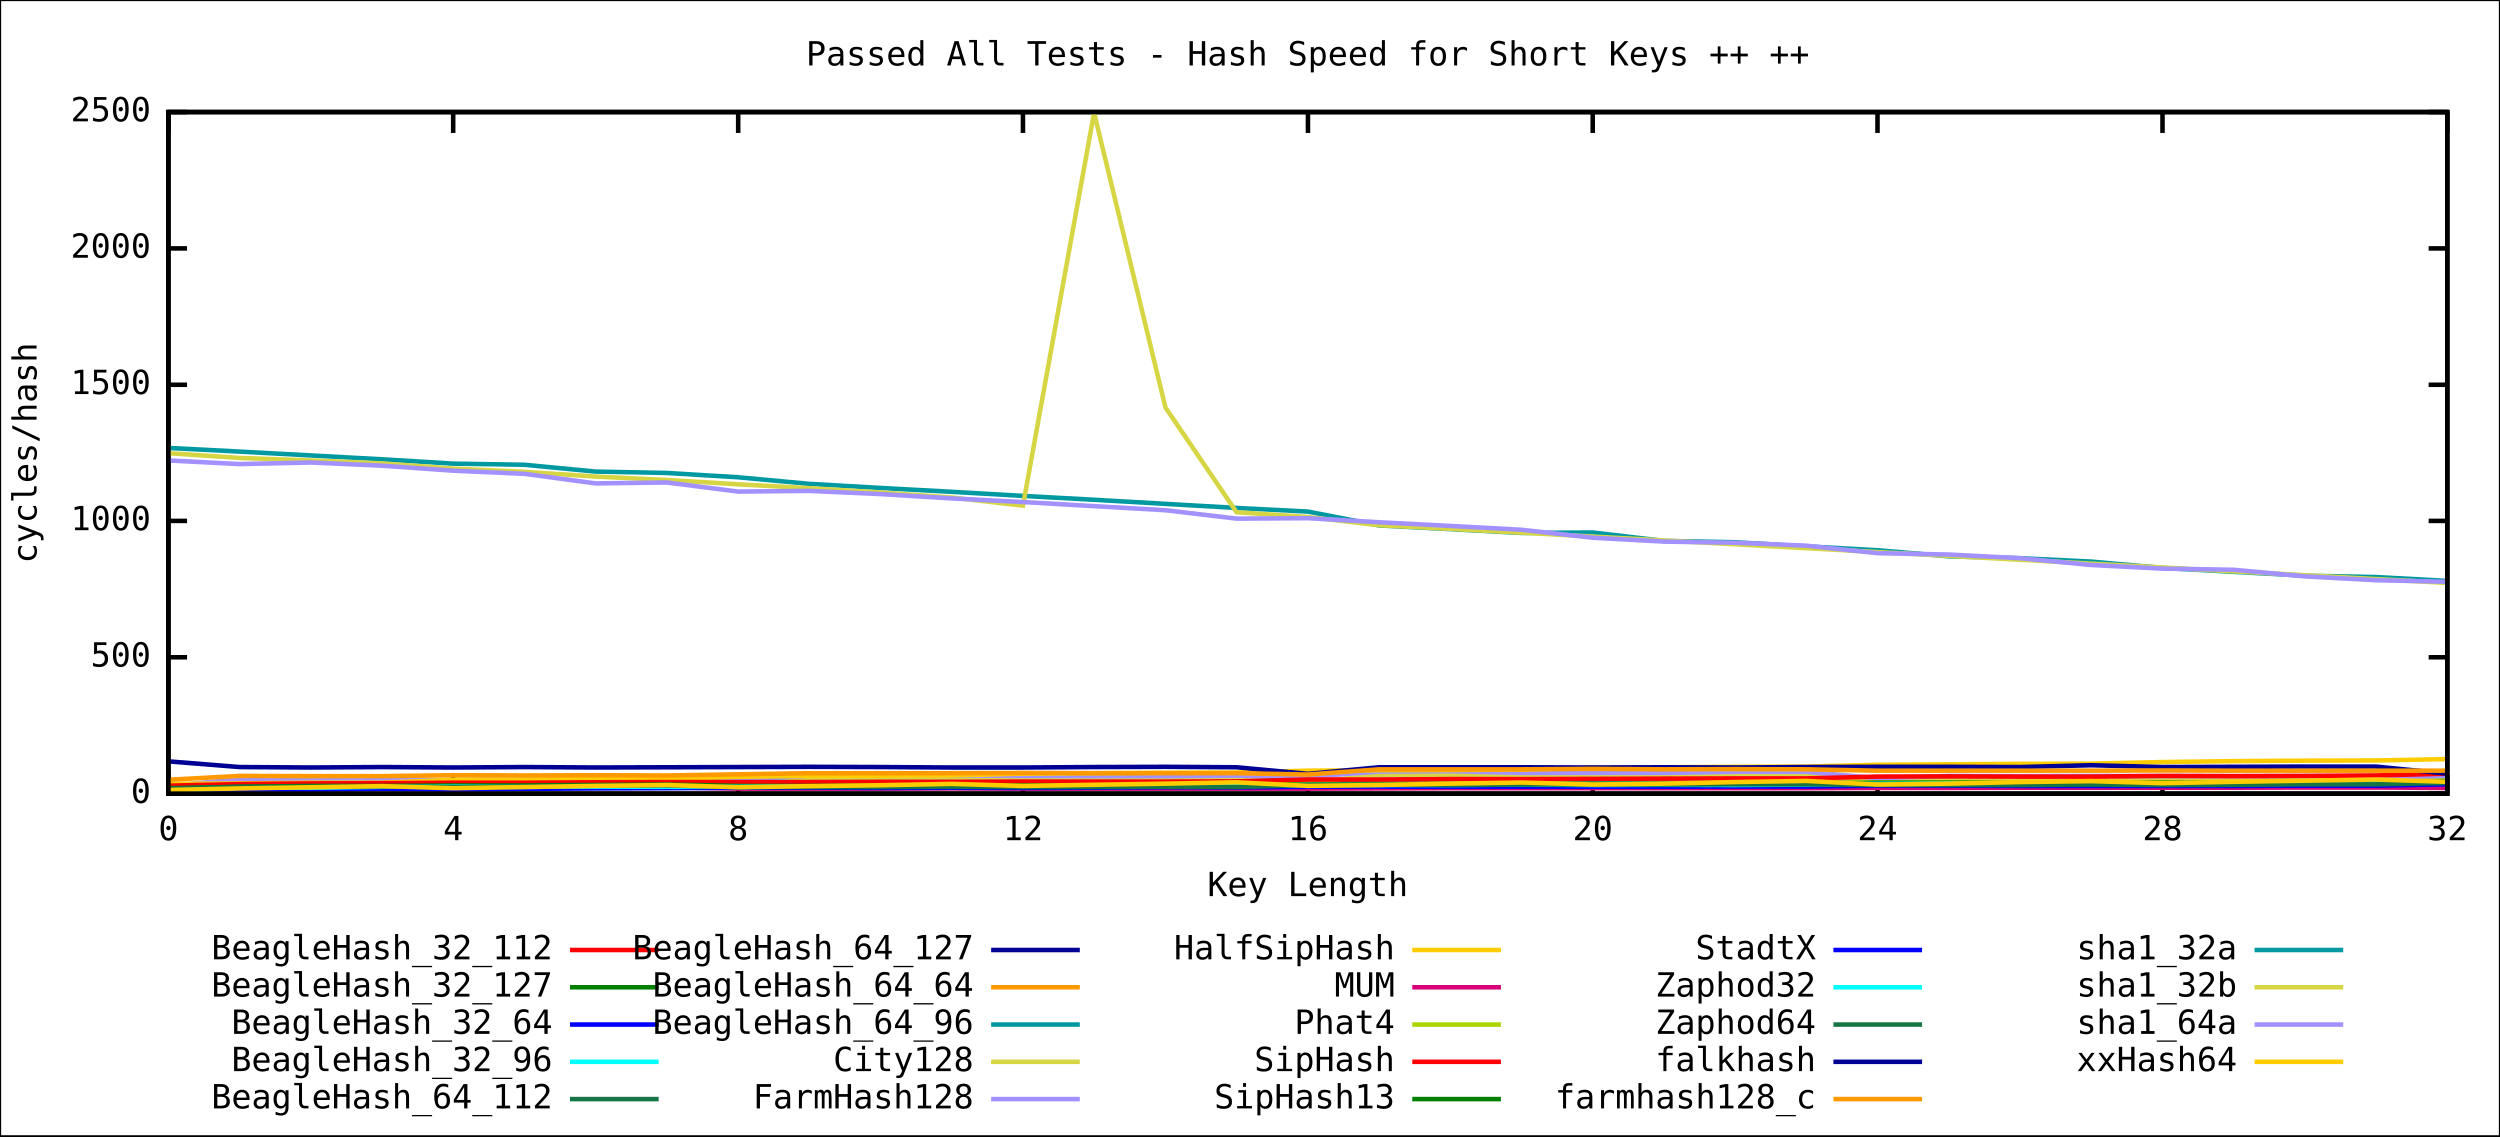
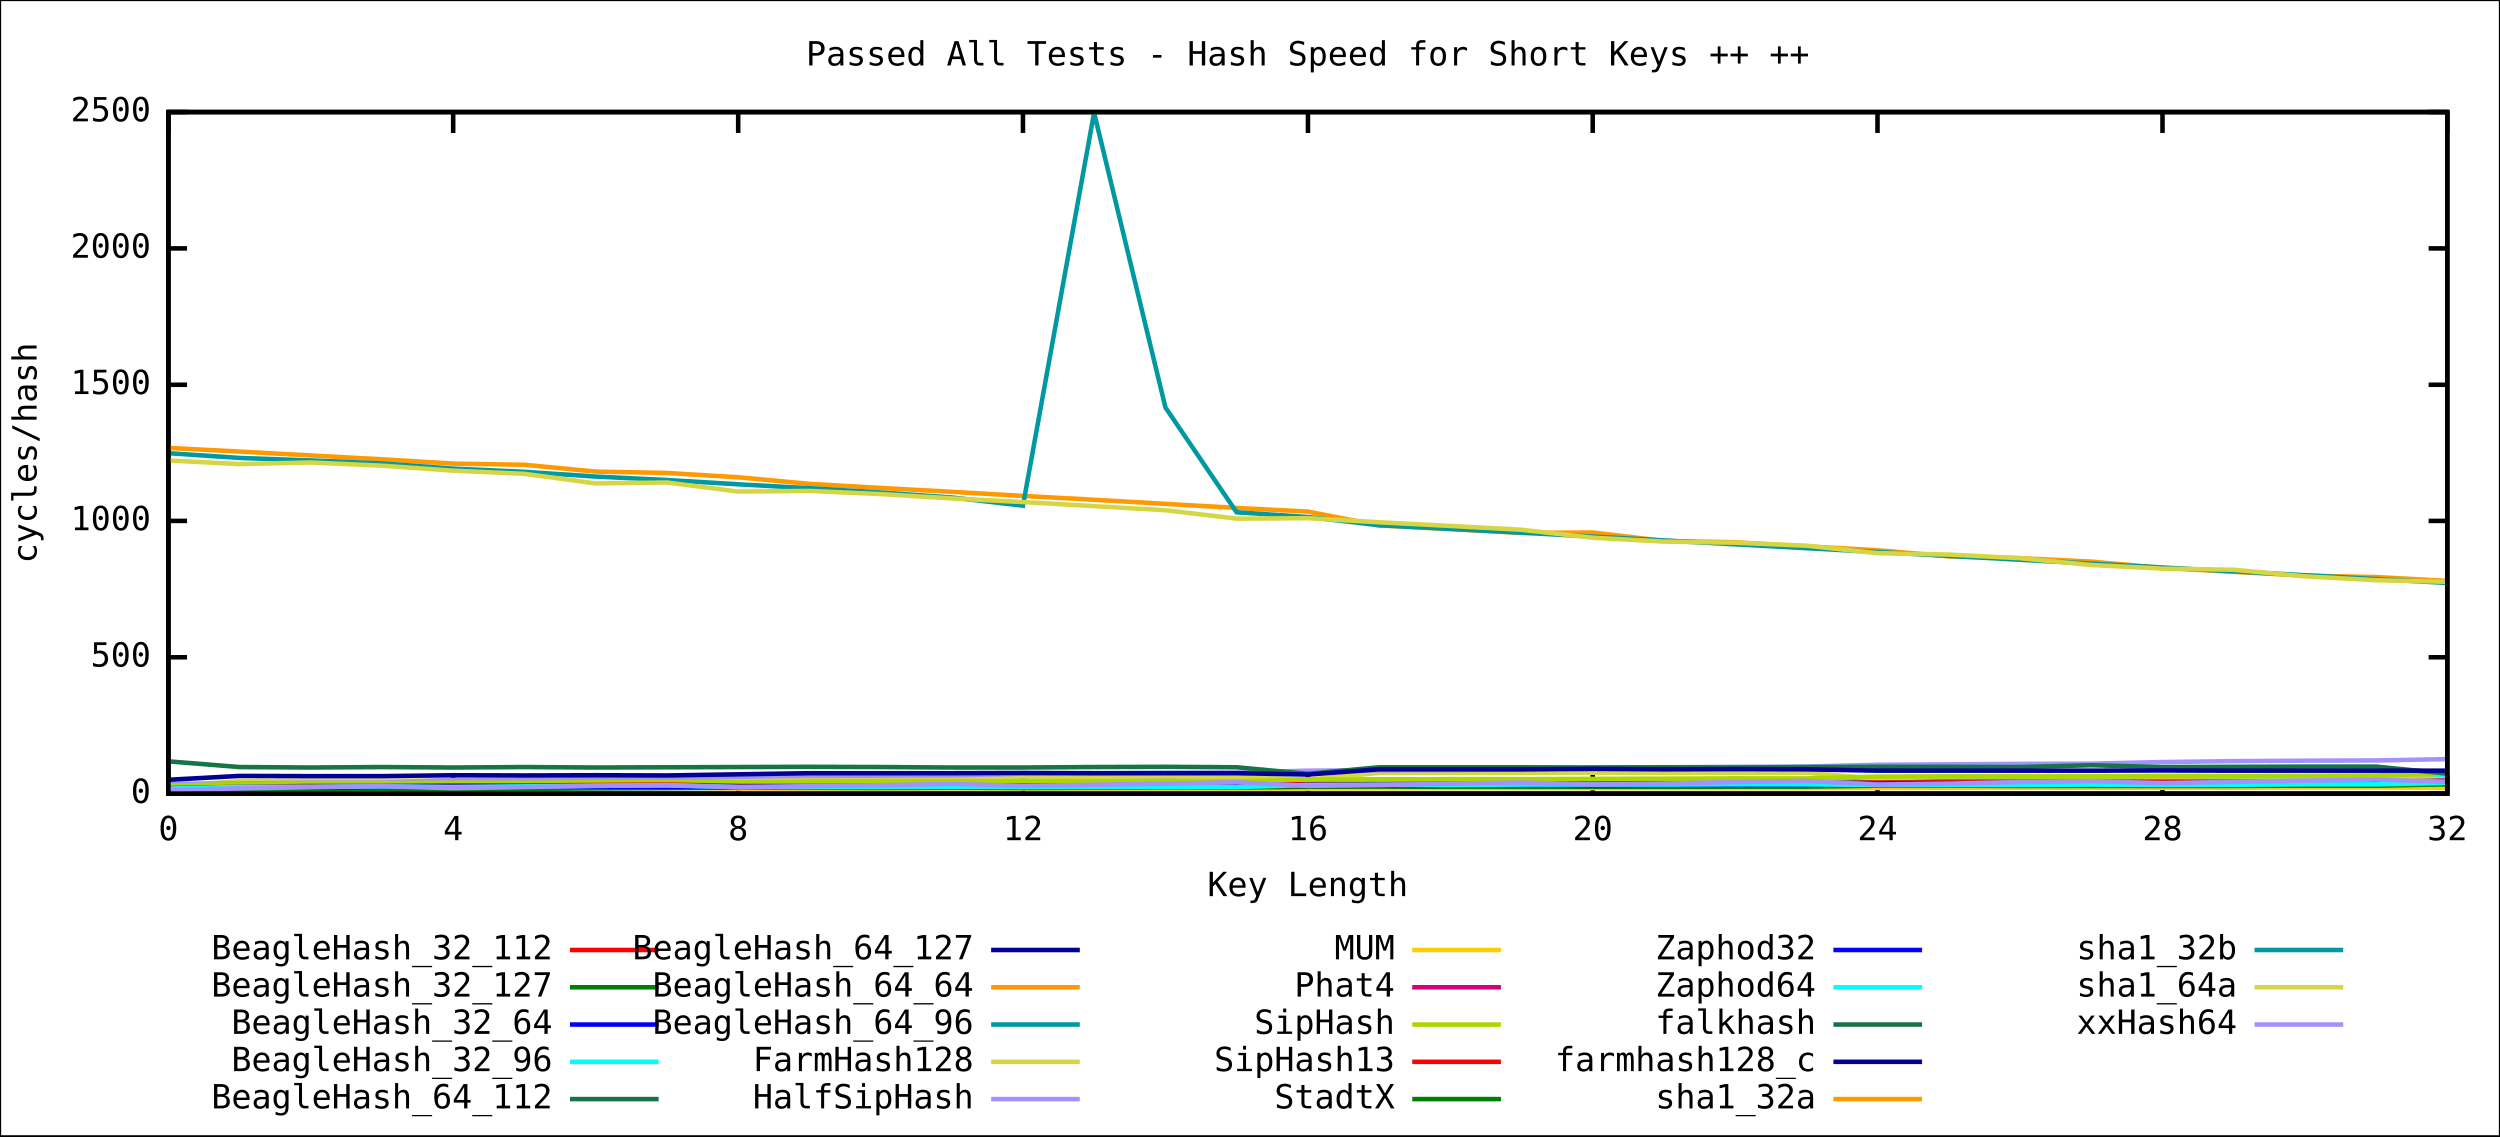
<svg xmlns="http://www.w3.org/2000/svg" xmlns:xlink="http://www.w3.org/1999/xlink" width="1100" height="500" viewBox="0 0 1100 500">
  <rect x="0" y="0" width="1100" height="500" fill="#ffffff" stroke="black" stroke-width="1" />
  <g id="gnuplot_canvas">
    <defs>
      <circle id="gpDot" r="0.5" stroke-width="0.5" />
      <path id="gpPt0" stroke-width="0.244" stroke="currentColor" d="M-1,0 h2 M0,-1 v2" />
      <path id="gpPt1" stroke-width="0.244" stroke="currentColor" d="M-1,-1 L1,1 M1,-1 L-1,1" />
      <path id="gpPt2" stroke-width="0.244" stroke="currentColor" d="M-1,0 L1,0 M0,-1 L0,1 M-1,-1 L1,1 M-1,1 L1,-1" />
      <rect id="gpPt3" stroke-width="0.244" stroke="currentColor" x="-1" y="-1" width="2" height="2" />
      <rect id="gpPt4" stroke-width="0.244" stroke="currentColor" fill="currentColor" x="-1" y="-1" width="2" height="2" />
      <circle id="gpPt5" stroke-width="0.244" stroke="currentColor" cx="0" cy="0" r="1" />
      <use xlink:href="#gpPt5" id="gpPt6" fill="currentColor" stroke="none" />
      <path id="gpPt7" stroke-width="0.244" stroke="currentColor" d="M0,-1.33 L-1.33,0.67 L1.33,0.67 z" />
      <use xlink:href="#gpPt7" id="gpPt8" fill="currentColor" stroke="none" />
      <use xlink:href="#gpPt7" id="gpPt9" stroke="currentColor" transform="rotate(180)" />
      <use xlink:href="#gpPt9" id="gpPt10" fill="currentColor" stroke="none" />
      <use xlink:href="#gpPt3" id="gpPt11" stroke="currentColor" transform="rotate(45)" />
      <use xlink:href="#gpPt11" id="gpPt12" fill="currentColor" stroke="none" />
    </defs>
    <g style="fill:none; color:white; stroke:currentColor; stroke-width:2.00; stroke-linecap:butt; stroke-linejoin:miter">
</g>
    <g style="fill:none; color:black; stroke:currentColor; stroke-width:2.00; stroke-linecap:butt; stroke-linejoin:miter">
      <path stroke="black" d="M74.1,349.2 L82.3,349.2 M1076.8,349.2 L1068.6,349.2  h0.01" />
      <g transform="translate(66.4,353.3)" style="stroke:none; fill:black; font-family:mono; font-size:11.00pt; text-anchor:end">
        <text> 0</text>
      </g>
      <path stroke="black" d="M74.1,289.2 L82.3,289.2 M1076.8,289.2 L1068.6,289.2  h0.01" />
      <g transform="translate(66.4,293.3)" style="stroke:none; fill:black; font-family:mono; font-size:11.00pt; text-anchor:end">
        <text> 500</text>
      </g>
      <path stroke="black" d="M74.1,229.2 L82.3,229.2 M1076.8,229.2 L1068.6,229.2  h0.01" />
      <g transform="translate(66.4,233.3)" style="stroke:none; fill:black; font-family:mono; font-size:11.00pt; text-anchor:end">
        <text> 1000</text>
      </g>
      <path stroke="black" d="M74.1,169.3 L82.3,169.3 M1076.8,169.3 L1068.6,169.3  h0.01" />
      <g transform="translate(66.4,173.4)" style="stroke:none; fill:black; font-family:mono; font-size:11.00pt; text-anchor:end">
        <text> 1500</text>
      </g>
      <path stroke="black" d="M74.1,109.3 L82.3,109.3 M1076.8,109.3 L1068.6,109.3  h0.01" />
      <g transform="translate(66.4,113.4)" style="stroke:none; fill:black; font-family:mono; font-size:11.00pt; text-anchor:end">
        <text> 2000</text>
      </g>
      <path stroke="black" d="M74.1,49.3 L82.3,49.3 M1076.8,49.3 L1068.6,49.3  h0.01" />
      <g transform="translate(66.4,53.4)" style="stroke:none; fill:black; font-family:mono; font-size:11.00pt; text-anchor:end">
        <text> 2500</text>
      </g>
      <path stroke="black" d="M74.1,349.2 L74.1,341.0 M74.1,49.3 L74.1,57.5  h0.01" />
      <g transform="translate(74.1,369.7)" style="stroke:none; fill:black; font-family:mono; font-size:11.00pt; text-anchor:middle">
        <text> 0</text>
      </g>
      <path stroke="black" d="M199.4,349.2 L199.4,341.0 M199.4,49.3 L199.4,57.5  h0.01" />
      <g transform="translate(199.4,369.7)" style="stroke:none; fill:black; font-family:mono; font-size:11.00pt; text-anchor:middle">
        <text> 4</text>
      </g>
      <path stroke="black" d="M324.8,349.2 L324.8,341.0 M324.8,49.3 L324.8,57.5  h0.01" />
      <g transform="translate(324.8,369.7)" style="stroke:none; fill:black; font-family:mono; font-size:11.00pt; text-anchor:middle">
        <text> 8</text>
      </g>
      <path stroke="black" d="M450.1,349.2 L450.1,341.0 M450.1,49.3 L450.1,57.5  h0.01" />
      <g transform="translate(450.1,369.7)" style="stroke:none; fill:black; font-family:mono; font-size:11.00pt; text-anchor:middle">
        <text> 12</text>
      </g>
      <path stroke="black" d="M575.5,349.2 L575.5,341.0 M575.5,49.3 L575.5,57.5  h0.01" />
      <g transform="translate(575.5,369.7)" style="stroke:none; fill:black; font-family:mono; font-size:11.00pt; text-anchor:middle">
        <text> 16</text>
      </g>
      <path stroke="black" d="M700.8,349.2 L700.8,341.0 M700.8,49.3 L700.8,57.5  h0.01" />
      <g transform="translate(700.8,369.7)" style="stroke:none; fill:black; font-family:mono; font-size:11.00pt; text-anchor:middle">
        <text> 20</text>
      </g>
      <path stroke="black" d="M826.1,349.2 L826.1,341.0 M826.1,49.3 L826.1,57.5  h0.01" />
      <g transform="translate(826.1,369.7)" style="stroke:none; fill:black; font-family:mono; font-size:11.00pt; text-anchor:middle">
        <text> 24</text>
      </g>
      <path stroke="black" d="M951.5,349.2 L951.5,341.0 M951.5,49.3 L951.5,57.5  h0.01" />
      <g transform="translate(951.5,369.7)" style="stroke:none; fill:black; font-family:mono; font-size:11.00pt; text-anchor:middle">
        <text> 28</text>
      </g>
      <path stroke="black" d="M1076.8,349.2 L1076.8,341.0 M1076.8,49.3 L1076.8,57.5  h0.01" />
      <g transform="translate(1076.8,369.7)" style="stroke:none; fill:black; font-family:mono; font-size:11.00pt; text-anchor:middle">
        <text> 32</text>
      </g>
      <path stroke="black" d="M74.1,49.3 L74.1,349.2 L1076.8,349.2 L1076.8,49.3 L74.1,49.3 Z  h0.01" />
      <g transform="translate(16.1,199.3) rotate(270)" style="stroke:none; fill:black; font-family:mono; font-size:11.00pt; text-anchor:middle">
        <text>cycles/hash</text>
      </g>
      <g transform="translate(575.4,394.3)" style="stroke:none; fill:black; font-family:mono; font-size:11.00pt; text-anchor:middle">
        <text>Key Length</text>
      </g>
      <g transform="translate(575.4,28.8)" style="stroke:none; fill:black; font-family:mono; font-size:11.00pt; text-anchor:middle">
        <text>Passed All Tests - Hash Speed for Short Keys <a href="Passed_All_Tests.medium.svg">++</a>
          <a href="Passed_All_Tests.long.svg">++</a>
        </text>
      </g>
    </g>
    <g id="BeagleHash_32_112">
      <g style="fill:none; color:red; stroke:currentColor; stroke-width:2.00; stroke-linecap:butt; stroke-linejoin:miter">
        <g visibility="visible">
          <g transform="translate(243.1,422.1)" style="stroke:none; fill:black; font-family:mono; font-size:11.00pt; text-anchor:end">
            <text>BeagleHash_32_112</text>
          </g>
          <path d="M250.8,418.0 L289.8,418.0  h0.01" />
        </g>
        <path d="M74.1,347.2 L105.4,345.6 L136.8,345.1 L168.1,345.1 L199.4,345.0 L230.8,345.0 L262.1,344.9 L293.4,344.9    L324.8,343.8 L356.1,343.7 L387.4,343.8 L418.8,343.7 L450.1,343.8 L481.4,343.8 L512.8,343.8 L544.1,343.8    L575.5,343.4 L606.8,343.3 L638.1,343.3 L669.5,343.3 L700.8,343.4 L732.1,343.2 L763.5,343.3 L794.8,343.2    L826.1,342.5 L857.5,342.6 L888.8,342.5 L920.1,342.4 L951.5,342.6 L982.8,342.6 L1014.1,342.5 L1045.5,342.5    L1076.8,342.3  h0.01" />
      </g>
    </g>
    <g id="BeagleHash_32_127">
      <g style="fill:none; color:green; stroke:currentColor; stroke-width:2.00; stroke-linecap:butt; stroke-linejoin:miter">
        <g visibility="visible">
          <g transform="translate(243.1,438.5)" style="stroke:none; fill:black; font-family:mono; font-size:11.00pt; text-anchor:end">
            <text>BeagleHash_32_127</text>
          </g>
          <path d="M250.8,434.4 L289.8,434.4  h0.01" />
        </g>
        <path d="M74.1,347.2 L105.4,345.6 L136.8,345.1 L168.1,345.1 L199.4,345.0 L230.8,345.0 L262.1,345.0 L293.4,345.0    L324.8,343.8 L356.1,343.7 L387.4,343.8 L418.8,343.7 L450.1,343.7 L481.4,343.7 L512.8,343.8 L544.1,343.7    L575.5,343.4 L606.8,343.3 L638.1,343.4 L669.5,343.3 L700.8,343.4 L732.1,343.3 L763.5,343.3 L794.8,343.3    L826.1,342.5 L857.5,342.5 L888.8,342.6 L920.1,342.6 L951.5,342.6 L982.8,342.6 L1014.1,342.5 L1045.5,342.6    L1076.8,342.3  h0.01" />
      </g>
    </g>
    <g id="BeagleHash_32_64">
      <g style="fill:none; color:blue; stroke:currentColor; stroke-width:2.00; stroke-linecap:butt; stroke-linejoin:miter">
        <g visibility="visible">
          <g transform="translate(243.1,454.9)" style="stroke:none; fill:black; font-family:mono; font-size:11.00pt; text-anchor:end">
            <text>BeagleHash_32_64</text>
          </g>
          <path d="M250.8,450.8 L289.8,450.8  h0.01" />
        </g>
        <path d="M74.1,347.1 L105.4,345.5 L136.8,345.0 L168.1,344.9 L199.4,344.9 L230.8,344.5 L262.1,344.7 L293.4,344.9    L324.8,343.6 L356.1,343.6 L387.4,343.6 L418.8,343.6 L450.1,343.7 L481.4,343.4 L512.8,343.4 L544.1,343.6    L575.5,343.2 L606.8,343.2 L638.1,343.0 L669.5,343.2 L700.8,343.1 L732.1,343.2 L763.5,342.8 L794.8,343.2    L826.1,342.4 L857.5,342.5 L888.8,342.3 L920.1,342.3 L951.5,342.3 L982.8,342.5 L1014.1,342.5 L1045.5,342.2    L1076.8,342.4  h0.01" />
      </g>
    </g>
    <g id="BeagleHash_32_96">
      <g style="fill:none; color:cyan; stroke:currentColor; stroke-width:2.00; stroke-linecap:butt; stroke-linejoin:miter">
        <g visibility="visible">
          <g transform="translate(243.1,471.3)" style="stroke:none; fill:black; font-family:mono; font-size:11.00pt; text-anchor:end">
            <text>BeagleHash_32_96</text>
          </g>
          <path d="M250.8,467.2 L289.8,467.2  h0.01" />
        </g>
        <path d="M74.1,347.2 L105.4,345.6 L136.8,345.1 L168.1,345.1 L199.4,345.0 L230.8,345.0 L262.1,345.0 L293.4,345.0    L324.8,343.7 L356.1,343.7 L387.4,343.7 L418.8,343.7 L450.1,343.7 L481.4,343.7 L512.8,343.7 L544.1,343.7    L575.5,343.3 L606.8,343.3 L638.1,343.3 L669.5,343.3 L700.8,343.4 L732.1,343.3 L763.5,343.3 L794.8,343.3    L826.1,342.6 L857.5,342.5 L888.8,342.5 L920.1,342.5 L951.5,342.6 L982.8,342.5 L1014.1,342.6 L1045.5,342.5    L1076.8,342.4  h0.01" />
      </g>
    </g>
    <g id="BeagleHash_64_112">
      <g style="fill:none; color:#157545; stroke:currentColor; stroke-width:2.00; stroke-linecap:butt; stroke-linejoin:miter">
        <g visibility="visible">
          <g transform="translate(243.1,487.7)" style="stroke:none; fill:black; font-family:mono; font-size:11.00pt; text-anchor:end">
            <text>BeagleHash_64_112</text>
          </g>
          <path d="M250.8,483.6 L289.8,483.6  h0.01" />
        </g>
        <path d="M74.1,347.2 L105.4,345.6 L136.8,345.2 L168.1,345.2 L199.4,345.1 L230.8,345.0 L262.1,344.9 L293.4,344.8    L324.8,345.0 L356.1,345.0 L387.4,345.0 L418.8,345.0 L450.1,345.0 L481.4,345.0 L512.8,345.0 L544.1,345.0    L575.5,344.6 L606.8,344.6 L638.1,344.6 L669.5,344.6 L700.8,344.6 L732.1,344.6 L763.5,344.6 L794.8,344.6    L826.1,343.9 L857.5,343.9 L888.8,343.9 L920.1,343.8 L951.5,343.9 L982.8,343.8 L1014.1,343.9 L1045.5,343.8    L1076.8,343.6  h0.01" />
      </g>
    </g>
    <g id="BeagleHash_64_127">
      <g style="fill:none; color:#000094; stroke:currentColor; stroke-width:2.00; stroke-linecap:butt; stroke-linejoin:miter">
        <g visibility="visible">
          <g transform="translate(428.4,422.1)" style="stroke:none; fill:black; font-family:mono; font-size:11.00pt; text-anchor:end">
            <text>BeagleHash_64_127</text>
          </g>
          <path d="M436.1,418.0 L475.1,418.0  h0.01" />
        </g>
        <path d="M74.1,347.2 L105.4,345.6 L136.8,345.2 L168.1,345.2 L199.4,345.1 L230.8,345.0 L262.1,344.8 L293.4,344.8    L324.8,345.0 L356.1,345.0 L387.4,345.0 L418.8,345.0 L450.1,345.0 L481.4,345.0 L512.8,345.0 L544.1,345.0    L575.5,344.6 L606.8,344.6 L638.1,344.6 L669.5,344.6 L700.8,344.6 L732.1,344.6 L763.5,344.6 L794.8,344.6    L826.1,343.9 L857.5,343.9 L888.8,343.9 L920.1,343.8 L951.5,343.9 L982.8,343.8 L1014.1,343.9 L1045.5,343.8    L1076.8,343.6  h0.01" />
      </g>
    </g>
    <g id="BeagleHash_64_64">
      <g style="fill:none; color:#FF9900; stroke:currentColor; stroke-width:2.00; stroke-linecap:butt; stroke-linejoin:miter">
        <g visibility="visible">
          <g transform="translate(428.4,438.5)" style="stroke:none; fill:black; font-family:mono; font-size:11.00pt; text-anchor:end">
            <text>BeagleHash_64_64</text>
          </g>
          <path d="M436.1,434.4 L475.1,434.4  h0.01" />
        </g>
        <path d="M74.1,347.3 L105.4,345.6 L136.8,345.2 L168.1,345.2 L199.4,345.1 L230.8,345.0 L262.1,344.8 L293.4,344.8    L324.8,345.0 L356.1,345.0 L387.4,345.0 L418.8,345.0 L450.1,345.0 L481.4,345.0 L512.8,345.0 L544.1,345.0    L575.5,344.6 L606.8,344.6 L638.1,344.6 L669.5,344.6 L700.8,344.6 L732.1,344.5 L763.5,344.5 L794.8,344.6    L826.1,343.8 L857.5,343.8 L888.8,343.7 L920.1,343.7 L951.5,343.3 L982.8,343.7 L1014.1,343.9 L1045.5,343.9    L1076.8,343.6  h0.01" />
      </g>
    </g>
    <g id="BeagleHash_64_96">
      <g style="fill:none; color:#0099A1; stroke:currentColor; stroke-width:2.00; stroke-linecap:butt; stroke-linejoin:miter">
        <g visibility="visible">
          <g transform="translate(428.4,454.9)" style="stroke:none; fill:black; font-family:mono; font-size:11.00pt; text-anchor:end">
            <text>BeagleHash_64_96</text>
          </g>
          <path d="M436.1,450.8 L475.1,450.8  h0.01" />
        </g>
        <path d="M74.1,347.2 L105.4,345.6 L136.8,345.2 L168.1,345.2 L199.4,345.1 L230.8,345.0 L262.1,344.9 L293.4,344.8    L324.8,345.0 L356.1,345.0 L387.4,345.0 L418.8,345.0 L450.1,345.0 L481.4,345.0 L512.8,345.0 L544.1,345.0    L575.5,344.6 L606.8,344.6 L638.1,344.6 L669.5,344.6 L700.8,344.6 L732.1,344.6 L763.5,344.6 L794.8,344.6    L826.1,343.9 L857.5,343.9 L888.8,343.9 L920.1,343.8 L951.5,343.9 L982.8,343.8 L1014.1,343.9 L1045.5,343.8    L1076.8,343.6  h0.01" />
      </g>
    </g>
-     <g id="City128">
+     <g id="FarmHash128">
      <g style="fill:none; color:#D6D645; stroke:currentColor; stroke-width:2.00; stroke-linecap:butt; stroke-linejoin:miter">
        <g visibility="visible">
          <g transform="translate(428.4,471.3)" style="stroke:none; fill:black; font-family:mono; font-size:11.00pt; text-anchor:end">
-             <text>City128</text>
+             <text>FarmHash128</text>
          </g>
          <path d="M436.1,467.2 L475.1,467.2  h0.01" />
        </g>
-         <path d="M74.1,346.1 L105.4,345.5 L136.8,345.4 L168.1,345.4 L199.4,345.4 L230.8,345.3 L262.1,345.2 L293.4,345.3    L324.8,345.6 L356.1,343.1 L387.4,343.1 L418.8,343.1 L450.1,343.1 L481.4,343.1 L512.8,343.0 L544.1,343.1    L575.5,344.3 L606.8,341.0 L638.1,341.0 L669.5,341.0 L700.8,341.0 L732.1,341.0 L763.5,341.0 L794.8,341.0    L826.1,343.7 L857.5,342.5 L888.8,342.6 L920.1,342.5 L951.5,342.6 L982.8,342.6 L1014.1,342.6 L1045.5,342.6    L1076.8,343.8  h0.01" />
-       </g>
-     </g>
-     <g id="FarmHash128">
+         <path d="M74.1,346.0 L105.4,343.6 L136.8,343.5 L168.1,343.5 L199.4,343.4 L230.8,343.3 L262.1,343.3 L293.4,343.3    L324.8,343.2 L356.1,341.8 L387.4,341.7 L418.8,341.8 L450.1,341.7 L481.4,341.8 L512.8,341.7 L544.1,341.8    L575.5,343.0 L606.8,340.1 L638.1,340.1 L669.5,340.1 L700.8,340.0 L732.1,340.1 L763.5,340.0 L794.8,340.0    L826.1,342.7 L857.5,341.6 L888.8,341.5 L920.1,341.6 L951.5,341.6 L982.8,341.6 L1014.1,341.6 L1045.5,341.6    L1076.8,343.0  h0.01" />
+       </g>
+     </g>
+     <g id="HalfSipHash">
      <g style="fill:none; color:#A391FF; stroke:currentColor; stroke-width:2.00; stroke-linecap:butt; stroke-linejoin:miter">
        <g visibility="visible">
          <g transform="translate(428.4,487.7)" style="stroke:none; fill:black; font-family:mono; font-size:11.00pt; text-anchor:end">
-             <text>FarmHash128</text>
+             <text>HalfSipHash</text>
          </g>
          <path d="M436.1,483.6 L475.1,483.6  h0.01" />
        </g>
-         <path d="M74.1,345.9 L105.4,342.8 L136.8,343.3 L168.1,343.3 L199.4,343.2 L230.8,343.1 L262.1,343.2 L293.4,343.2    L324.8,343.1 L356.1,341.3 L387.4,341.1 L418.8,341.2 L450.1,341.4 L481.4,341.5 L512.8,341.5 L544.1,341.3    L575.5,341.8 L606.8,339.5 L638.1,339.3 L669.5,340.1 L700.8,340.1 L732.1,340.1 L763.5,339.6 L794.8,339.6    L826.1,342.4 L857.5,341.4 L888.8,341.5 L920.1,341.4 L951.5,341.5 L982.8,341.5 L1014.1,341.5 L1045.5,341.5    L1076.8,342.5  h0.01" />
-       </g>
-     </g>
-     <g id="HalfSipHash">
+         <path d="M74.1,344.9 L105.4,344.7 L136.8,344.4 L168.1,344.4 L199.4,343.1 L230.8,343.0 L262.1,342.8 L293.4,342.7    L324.8,341.8 L356.1,341.4 L387.4,341.3 L418.8,341.2 L450.1,340.4 L481.4,340.2 L512.8,340.0 L544.1,339.9    L575.5,339.1 L606.8,338.9 L638.1,338.8 L669.5,338.6 L700.8,337.8 L732.1,337.6 L763.5,337.4 L794.8,337.3    L826.1,336.5 L857.5,336.3 L888.8,336.1 L920.1,336.0 L951.5,335.3 L982.8,334.9 L1014.1,334.7 L1045.5,334.6    L1076.8,334.0  h0.01" />
+       </g>
+     </g>
+     <g id="MUM">
      <g style="fill:none; color:#FFCC00; stroke:currentColor; stroke-width:2.00; stroke-linecap:butt; stroke-linejoin:miter">
        <g visibility="visible">
          <g transform="translate(613.7,422.1)" style="stroke:none; fill:black; font-family:mono; font-size:11.00pt; text-anchor:end">
-             <text>HalfSipHash</text>
+             <text>MUM</text>
          </g>
          <path d="M621.4,418.0 L660.4,418.0  h0.01" />
        </g>
-         <path d="M74.1,344.9 L105.4,344.7 L136.8,344.4 L168.1,344.4 L199.4,343.1 L230.8,343.0 L262.1,342.8 L293.4,342.7    L324.8,341.8 L356.1,341.4 L387.4,341.3 L418.8,341.2 L450.1,340.4 L481.4,340.2 L512.8,340.0 L544.1,339.9    L575.5,339.1 L606.8,338.9 L638.1,338.8 L669.5,338.6 L700.8,337.8 L732.1,337.6 L763.5,337.4 L794.8,337.3    L826.1,336.5 L857.5,336.3 L888.8,336.1 L920.1,336.0 L951.5,335.3 L982.8,334.9 L1014.1,334.7 L1045.5,334.6    L1076.8,334.0  h0.01" />
-       </g>
-     </g>
-     <g id="MUM">
+         <path d="M74.1,347.3 L105.4,347.1 L136.8,346.7 L168.1,346.5 L199.4,347.2 L230.8,346.7 L262.1,346.5 L293.4,346.4    L324.8,347.0 L356.1,347.0 L387.4,347.0 L418.8,346.9 L450.1,347.0 L481.4,347.0 L512.8,347.0 L544.1,347.0    L575.5,347.0 L606.8,346.9 L638.1,346.8 L669.5,346.8 L700.8,346.8 L732.1,346.8 L763.5,346.8 L794.8,346.8    L826.1,346.7 L857.5,346.7 L888.8,346.6 L920.1,346.6 L951.5,346.6 L982.8,346.6 L1014.1,346.5 L1045.5,346.5    L1076.8,346.7  h0.01" />
+       </g>
+     </g>
+     <g id="Phat4">
      <g style="fill:none; color:#D60078; stroke:currentColor; stroke-width:2.00; stroke-linecap:butt; stroke-linejoin:miter">
        <g visibility="visible">
          <g transform="translate(613.7,438.5)" style="stroke:none; fill:black; font-family:mono; font-size:11.00pt; text-anchor:end">
-             <text>MUM</text>
+             <text>Phat4</text>
          </g>
          <path d="M621.4,434.4 L660.4,434.4  h0.01" />
        </g>
-         <path d="M74.1,347.3 L105.4,347.1 L136.8,346.7 L168.1,346.5 L199.4,347.2 L230.8,346.7 L262.1,346.5 L293.4,346.4    L324.8,347.0 L356.1,347.0 L387.4,347.0 L418.8,346.9 L450.1,347.0 L481.4,347.0 L512.8,347.0 L544.1,347.0    L575.5,347.0 L606.8,346.9 L638.1,346.8 L669.5,346.8 L700.8,346.8 L732.1,346.8 L763.5,346.8 L794.8,346.8    L826.1,346.7 L857.5,346.7 L888.8,346.6 L920.1,346.6 L951.5,346.6 L982.8,346.6 L1014.1,346.5 L1045.5,346.5    L1076.8,346.7  h0.01" />
-       </g>
-     </g>
-     <g id="Phat4">
+         <path d="M74.1,347.5 L105.4,347.0 L136.8,346.8 L168.1,346.7 L199.4,346.7 L230.8,346.6 L262.1,346.6 L293.4,346.6    L324.8,346.6 L356.1,346.5 L387.4,346.6 L418.8,346.5 L450.1,346.4 L481.4,345.5 L512.8,345.3 L544.1,345.3    L575.5,345.0 L606.8,345.0 L638.1,344.8 L669.5,344.7 L700.8,345.0 L732.1,345.0 L763.5,344.9 L794.8,344.7    L826.1,344.4 L857.5,344.3 L888.8,344.2 L920.1,344.1 L951.5,344.3 L982.8,344.2 L1014.1,344.2 L1045.5,344.1    L1076.8,343.4  h0.01" />
+       </g>
+     </g>
+     <g id="SipHash">
      <g style="fill:none; color:#ABD600; stroke:currentColor; stroke-width:2.00; stroke-linecap:butt; stroke-linejoin:miter">
        <g visibility="visible">
          <g transform="translate(613.7,454.9)" style="stroke:none; fill:black; font-family:mono; font-size:11.00pt; text-anchor:end">
-             <text>Phat4</text>
+             <text>SipHash</text>
          </g>
          <path d="M621.4,450.8 L660.4,450.8  h0.01" />
        </g>
-         <path d="M74.1,347.5 L105.4,347.0 L136.8,346.8 L168.1,346.7 L199.4,346.7 L230.8,346.6 L262.1,346.6 L293.4,346.6    L324.8,346.6 L356.1,346.5 L387.4,346.6 L418.8,346.5 L450.1,346.4 L481.4,345.5 L512.8,345.3 L544.1,345.3    L575.5,345.0 L606.8,345.0 L638.1,344.8 L669.5,344.7 L700.8,345.0 L732.1,345.0 L763.5,344.9 L794.8,344.7    L826.1,344.4 L857.5,344.3 L888.8,344.2 L920.1,344.1 L951.5,344.3 L982.8,344.2 L1014.1,344.2 L1045.5,344.1    L1076.8,343.4  h0.01" />
-       </g>
-     </g>
-     <g id="SipHash">
+         <path d="M74.1,345.7 L105.4,345.0 L136.8,344.7 L168.1,344.6 L199.4,344.4 L230.8,344.4 L262.1,344.2 L293.4,344.1    L324.8,344.1 L356.1,344.1 L387.4,344.0 L418.8,344.0 L450.1,343.9 L481.4,343.9 L512.8,343.9 L544.1,343.8    L575.5,343.0 L606.8,343.0 L638.1,342.8 L669.5,342.8 L700.8,342.7 L732.1,342.6 L763.5,342.5 L794.8,342.5    L826.1,341.7 L857.5,341.6 L888.8,341.7 L920.1,341.7 L951.5,341.4 L982.8,341.5 L1014.1,341.4 L1045.5,341.2    L1076.8,340.4  h0.01" />
+       </g>
+     </g>
+     <g id="SipHash13">
      <g style="fill:none; color:red; stroke:currentColor; stroke-width:2.00; stroke-linecap:butt; stroke-linejoin:miter">
        <g visibility="visible">
          <g transform="translate(613.7,471.3)" style="stroke:none; fill:black; font-family:mono; font-size:11.00pt; text-anchor:end">
-             <text>SipHash</text>
+             <text>SipHash13</text>
          </g>
          <path d="M621.4,467.2 L660.4,467.2  h0.01" />
        </g>
-         <path d="M74.1,345.7 L105.4,345.0 L136.8,344.7 L168.1,344.6 L199.4,344.4 L230.8,344.4 L262.1,344.2 L293.4,344.1    L324.8,344.1 L356.1,344.1 L387.4,344.0 L418.8,344.0 L450.1,343.9 L481.4,343.9 L512.8,343.9 L544.1,343.8    L575.5,343.0 L606.8,343.0 L638.1,342.8 L669.5,342.8 L700.8,342.7 L732.1,342.6 L763.5,342.5 L794.8,342.5    L826.1,341.7 L857.5,341.6 L888.8,341.7 L920.1,341.7 L951.5,341.4 L982.8,341.5 L1014.1,341.4 L1045.5,341.2    L1076.8,340.4  h0.01" />
-       </g>
-     </g>
-     <g id="SipHash13">
+         <path d="M74.1,346.8 L105.4,346.2 L136.8,345.8 L168.1,345.8 L199.4,345.6 L230.8,345.6 L262.1,345.4 L293.4,345.2    L324.8,345.8 L356.1,345.8 L387.4,345.7 L418.8,345.7 L450.1,345.6 L481.4,345.5 L512.8,345.5 L544.1,345.5    L575.5,345.2 L606.8,345.1 L638.1,345.1 L669.5,345.0 L700.8,345.0 L732.1,344.9 L763.5,344.8 L794.8,344.8    L826.1,344.4 L857.5,344.4 L888.8,344.4 L920.1,344.3 L951.5,344.4 L982.8,344.3 L1014.1,344.2 L1045.5,344.1    L1076.8,343.7  h0.01" />
+       </g>
+     </g>
+     <g id="StadtX">
      <g style="fill:none; color:green; stroke:currentColor; stroke-width:2.00; stroke-linecap:butt; stroke-linejoin:miter">
        <g visibility="visible">
          <g transform="translate(613.7,487.7)" style="stroke:none; fill:black; font-family:mono; font-size:11.00pt; text-anchor:end">
-             <text>SipHash13</text>
+             <text>StadtX</text>
          </g>
          <path d="M621.4,483.6 L660.4,483.6  h0.01" />
        </g>
-         <path d="M74.1,346.8 L105.4,346.2 L136.8,345.8 L168.1,345.8 L199.4,345.6 L230.8,345.6 L262.1,345.4 L293.4,345.2    L324.8,345.8 L356.1,345.8 L387.4,345.7 L418.8,345.7 L450.1,345.6 L481.4,345.5 L512.8,345.5 L544.1,345.5    L575.5,345.2 L606.8,345.1 L638.1,345.1 L669.5,345.0 L700.8,345.0 L732.1,344.9 L763.5,344.8 L794.8,344.8    L826.1,344.4 L857.5,344.4 L888.8,344.4 L920.1,344.3 L951.5,344.4 L982.8,344.3 L1014.1,344.2 L1045.5,344.1    L1076.8,343.7  h0.01" />
-       </g>
-     </g>
-     <g id="StadtX">
+         <path d="M74.1,347.4 L105.4,347.3 L136.8,347.4 L168.1,347.1 L199.4,347.4 L230.8,347.1 L262.1,346.9 L293.4,346.8    L324.8,346.6 L356.1,346.6 L387.4,346.7 L418.8,346.6 L450.1,346.7 L481.4,346.6 L512.8,346.4 L544.1,346.5    L575.5,346.2 L606.8,346.1 L638.1,346.2 L669.5,346.2 L700.8,346.2 L732.1,346.2 L763.5,346.1 L794.8,346.1    L826.1,345.7 L857.5,345.7 L888.8,345.8 L920.1,345.8 L951.5,345.8 L982.8,345.8 L1014.1,345.7 L1045.5,345.7    L1076.8,345.1  h0.01" />
+       </g>
+     </g>
+     <g id="Zaphod32">
      <g style="fill:none; color:blue; stroke:currentColor; stroke-width:2.00; stroke-linecap:butt; stroke-linejoin:miter">
        <g visibility="visible">
          <g transform="translate(799.0,422.1)" style="stroke:none; fill:black; font-family:mono; font-size:11.00pt; text-anchor:end">
-             <text>StadtX</text>
+             <text>Zaphod32</text>
          </g>
          <path d="M806.7,418.0 L845.7,418.0  h0.01" />
        </g>
-         <path d="M74.1,347.4 L105.4,347.3 L136.8,347.4 L168.1,347.1 L199.4,347.4 L230.8,347.1 L262.1,346.9 L293.4,346.8    L324.8,346.6 L356.1,346.6 L387.4,346.7 L418.8,346.6 L450.1,346.7 L481.4,346.6 L512.8,346.4 L544.1,346.5    L575.5,346.2 L606.8,346.1 L638.1,346.2 L669.5,346.2 L700.8,346.2 L732.1,346.2 L763.5,346.1 L794.8,346.1    L826.1,345.7 L857.5,345.7 L888.8,345.8 L920.1,345.8 L951.5,345.8 L982.8,345.8 L1014.1,345.7 L1045.5,345.7    L1076.8,345.1  h0.01" />
-       </g>
-     </g>
-     <g id="Zaphod32">
+         <path d="M74.1,347.9 L105.4,346.6 L136.8,346.6 L168.1,346.2 L199.4,346.1 L230.8,346.2 L262.1,346.1 L293.4,346.2    L324.8,346.2 L356.1,346.0 L387.4,346.0 L418.8,346.0 L450.1,346.1 L481.4,346.1 L512.8,345.9 L544.1,345.9    L575.5,345.4 L606.8,345.4 L638.1,345.4 L669.5,345.2 L700.8,345.4 L732.1,345.3 L763.5,345.4 L794.8,345.2    L826.1,344.9 L857.5,344.8 L888.8,344.6 L920.1,344.5 L951.5,344.8 L982.8,344.6 L1014.1,344.5 L1045.5,344.5    L1076.8,344.3  h0.01" />
+       </g>
+     </g>
+     <g id="Zaphod64">
      <g style="fill:none; color:cyan; stroke:currentColor; stroke-width:2.00; stroke-linecap:butt; stroke-linejoin:miter">
        <g visibility="visible">
          <g transform="translate(799.0,438.5)" style="stroke:none; fill:black; font-family:mono; font-size:11.00pt; text-anchor:end">
-             <text>Zaphod32</text>
+             <text>Zaphod64</text>
          </g>
          <path d="M806.7,434.4 L845.7,434.4  h0.01" />
        </g>
-         <path d="M74.1,347.9 L105.4,346.6 L136.8,346.6 L168.1,346.2 L199.4,346.1 L230.8,346.2 L262.1,346.1 L293.4,346.2    L324.8,346.2 L356.1,346.0 L387.4,346.0 L418.8,346.0 L450.1,346.1 L481.4,346.1 L512.8,345.9 L544.1,345.9    L575.5,345.4 L606.8,345.4 L638.1,345.4 L669.5,345.2 L700.8,345.4 L732.1,345.3 L763.5,345.4 L794.8,345.2    L826.1,344.9 L857.5,344.8 L888.8,344.6 L920.1,344.5 L951.5,344.8 L982.8,344.6 L1014.1,344.5 L1045.5,344.5    L1076.8,344.3  h0.01" />
-       </g>
-     </g>
-     <g id="Zaphod64">
+         <path d="M74.1,347.0 L105.4,346.2 L136.8,346.2 L168.1,346.0 L199.4,346.3 L230.8,346.0 L262.1,345.7 L293.4,345.6    L324.8,346.3 L356.1,346.3 L387.4,346.3 L418.8,346.2 L450.1,346.3 L481.4,346.3 L512.8,346.2 L544.1,346.3    L575.5,345.4 L606.8,345.3 L638.1,345.4 L669.5,345.2 L700.8,345.2 L732.1,345.2 L763.5,345.1 L794.8,345.1    L826.1,345.4 L857.5,345.4 L888.8,345.4 L920.1,345.2 L951.5,345.4 L982.8,345.3 L1014.1,345.1 L1045.5,345.1    L1076.8,344.5  h0.01" />
+       </g>
+     </g>
+     <g id="falkhash">
      <g style="fill:none; color:#157545; stroke:currentColor; stroke-width:2.00; stroke-linecap:butt; stroke-linejoin:miter">
        <g visibility="visible">
          <g transform="translate(799.0,454.9)" style="stroke:none; fill:black; font-family:mono; font-size:11.00pt; text-anchor:end">
-             <text>Zaphod64</text>
+             <text>falkhash</text>
          </g>
          <path d="M806.7,450.8 L845.7,450.8  h0.01" />
        </g>
-         <path d="M74.1,347.0 L105.4,346.2 L136.8,346.2 L168.1,346.0 L199.4,346.3 L230.8,346.0 L262.1,345.7 L293.4,345.6    L324.8,346.3 L356.1,346.3 L387.4,346.3 L418.8,346.2 L450.1,346.3 L481.4,346.3 L512.8,346.2 L544.1,346.3    L575.5,345.4 L606.8,345.3 L638.1,345.4 L669.5,345.2 L700.8,345.2 L732.1,345.2 L763.5,345.1 L794.8,345.1    L826.1,345.4 L857.5,345.4 L888.8,345.4 L920.1,345.2 L951.5,345.4 L982.8,345.3 L1014.1,345.1 L1045.5,345.1    L1076.8,344.5  h0.01" />
-       </g>
-     </g>
-     <g id="falkhash">
+         <path d="M74.1,335.0 L105.4,337.5 L136.8,337.7 L168.1,337.5 L199.4,337.7 L230.8,337.5 L262.1,337.7 L293.4,337.6    L324.8,337.5 L356.1,337.4 L387.4,337.5 L418.8,337.7 L450.1,337.7 L481.4,337.5 L512.8,337.4 L544.1,337.6    L575.5,340.5 L606.8,337.6 L638.1,337.6 L669.5,337.6 L700.8,337.7 L732.1,337.6 L763.5,337.7 L794.8,337.5    L826.1,337.4 L857.5,337.4 L888.8,337.5 L920.1,336.7 L951.5,337.5 L982.8,337.4 L1014.1,337.3 L1045.5,337.3    L1076.8,340.4  h0.01" />
+       </g>
+     </g>
+     <g id="farmhash128_c">
      <g style="fill:none; color:#000094; stroke:currentColor; stroke-width:2.00; stroke-linecap:butt; stroke-linejoin:miter">
        <g visibility="visible">
          <g transform="translate(799.0,471.3)" style="stroke:none; fill:black; font-family:mono; font-size:11.00pt; text-anchor:end">
-             <text>falkhash</text>
+             <text>farmhash128_c</text>
          </g>
          <path d="M806.7,467.2 L845.7,467.2  h0.01" />
        </g>
-         <path d="M74.1,335.0 L105.4,337.5 L136.8,337.7 L168.1,337.5 L199.4,337.7 L230.8,337.5 L262.1,337.7 L293.4,337.6    L324.8,337.5 L356.1,337.4 L387.4,337.5 L418.8,337.7 L450.1,337.7 L481.4,337.5 L512.8,337.4 L544.1,337.6    L575.5,340.5 L606.8,337.6 L638.1,337.6 L669.5,337.6 L700.8,337.7 L732.1,337.6 L763.5,337.7 L794.8,337.5    L826.1,337.4 L857.5,337.4 L888.8,337.5 L920.1,336.7 L951.5,337.5 L982.8,337.4 L1014.1,337.3 L1045.5,337.3    L1076.8,340.4  h0.01" />
-       </g>
-     </g>
-     <g id="farmhash128_c">
+         <path d="M74.1,343.1 L105.4,341.4 L136.8,341.5 L168.1,341.5 L199.4,341.1 L230.8,341.2 L262.1,341.1 L293.4,341.2    L324.8,340.7 L356.1,340.2 L387.4,340.2 L418.8,340.2 L450.1,340.1 L481.4,340.2 L512.8,340.2 L544.1,340.2    L575.5,340.8 L606.8,338.5 L638.1,338.5 L669.5,338.5 L700.8,338.3 L732.1,338.5 L763.5,338.4 L794.8,338.5    L826.1,339.1 L857.5,339.1 L888.8,339.1 L920.1,339.1 L951.5,339.0 L982.8,339.1 L1014.1,339.1 L1045.5,339.1    L1076.8,339.1  h0.01" />
+       </g>
+     </g>
+     <g id="sha1_32a">
      <g style="fill:none; color:#FF9900; stroke:currentColor; stroke-width:2.00; stroke-linecap:butt; stroke-linejoin:miter">
        <g visibility="visible">
          <g transform="translate(799.0,487.7)" style="stroke:none; fill:black; font-family:mono; font-size:11.00pt; text-anchor:end">
-             <text>farmhash128_c</text>
+             <text>sha1_32a</text>
          </g>
          <path d="M806.7,483.6 L845.7,483.6  h0.01" />
        </g>
-         <path d="M74.1,343.1 L105.4,341.4 L136.8,341.5 L168.1,341.5 L199.4,341.1 L230.8,341.2 L262.1,341.1 L293.4,341.2    L324.8,340.7 L356.1,340.2 L387.4,340.2 L418.8,340.2 L450.1,340.1 L481.4,340.2 L512.8,340.2 L544.1,340.2    L575.5,340.8 L606.8,338.5 L638.1,338.5 L669.5,338.5 L700.8,338.3 L732.1,338.5 L763.5,338.4 L794.8,338.5    L826.1,339.1 L857.5,339.1 L888.8,339.1 L920.1,339.1 L951.5,339.0 L982.8,339.1 L1014.1,339.1 L1045.5,339.1    L1076.8,339.1  h0.01" />
-       </g>
-     </g>
-     <g id="sha1_32a">
+         <path d="M74.1,197.1 L105.4,198.7 L136.8,200.4 L168.1,202.1 L199.4,204.0 L230.8,204.5 L262.1,207.5 L293.4,208.1    L324.8,210.0 L356.1,212.9 L387.4,214.7 L418.8,216.4 L450.1,218.2 L481.4,219.9 L512.8,221.7 L544.1,223.5    L575.5,225.1 L606.8,231.2 L638.1,232.8 L669.5,234.5 L700.8,234.3 L732.1,238.0 L763.5,238.6 L794.8,240.4    L826.1,242.1 L857.5,244.8 L888.8,245.6 L920.1,247.1 L951.5,249.9 L982.8,251.6 L1014.1,253.3 L1045.5,253.9    L1076.8,255.6  h0.01" />
+       </g>
+     </g>
+     <g id="sha1_32b">
      <g style="fill:none; color:#0099A1; stroke:currentColor; stroke-width:2.00; stroke-linecap:butt; stroke-linejoin:miter">
        <g visibility="visible">
          <g transform="translate(984.3,422.1)" style="stroke:none; fill:black; font-family:mono; font-size:11.00pt; text-anchor:end">
-             <text>sha1_32a</text>
+             <text>sha1_32b</text>
          </g>
          <path d="M992.0,418.0 L1031.0,418.0  h0.01" />
        </g>
-         <path d="M74.1,197.1 L105.4,198.7 L136.8,200.4 L168.1,202.1 L199.4,204.0 L230.8,204.5 L262.1,207.5 L293.4,208.1    L324.8,210.0 L356.1,212.9 L387.4,214.7 L418.8,216.4 L450.1,218.2 L481.4,219.9 L512.8,221.7 L544.1,223.5    L575.5,225.1 L606.8,231.2 L638.1,232.8 L669.5,234.5 L700.8,234.3 L732.1,238.0 L763.5,238.6 L794.8,240.4    L826.1,242.1 L857.5,244.8 L888.8,245.6 L920.1,247.1 L951.5,249.9 L982.8,251.6 L1014.1,253.3 L1045.5,253.9    L1076.8,255.6  h0.01" />
-       </g>
-     </g>
-     <g id="sha1_32b">
+         <path d="M74.1,199.4 L105.4,201.5 L136.8,202.6 L168.1,203.9 L199.4,206.2 L230.8,207.6 L262.1,209.7 L293.4,211.2    L324.8,213.1 L356.1,214.8 L387.4,216.7 L418.8,218.9 L450.1,222.5 L481.4,49.6 L512.8,179.3 L544.1,225.4    L575.5,227.5 L606.8,231.1 L638.1,232.7 L669.5,234.4 L700.8,236.1 L732.1,237.8 L763.5,239.5 L794.8,241.2    L826.1,242.9 L857.5,244.6 L888.8,246.3 L920.1,248.0 L951.5,249.7 L982.8,251.4 L1014.1,253.1 L1045.5,254.8    L1076.8,256.5  h0.01" />
+       </g>
+     </g>
+     <g id="sha1_64a">
      <g style="fill:none; color:#D6D645; stroke:currentColor; stroke-width:2.00; stroke-linecap:butt; stroke-linejoin:miter">
        <g visibility="visible">
          <g transform="translate(984.3,438.5)" style="stroke:none; fill:black; font-family:mono; font-size:11.00pt; text-anchor:end">
-             <text>sha1_32b</text>
+             <text>sha1_64a</text>
          </g>
          <path d="M992.0,434.4 L1031.0,434.4  h0.01" />
        </g>
-         <path d="M74.1,199.4 L105.4,201.5 L136.8,202.6 L168.1,203.9 L199.4,206.2 L230.8,207.6 L262.1,209.7 L293.4,211.2    L324.8,213.1 L356.1,214.8 L387.4,216.7 L418.8,218.9 L450.1,222.5 L481.4,49.6 L512.8,179.3 L544.1,225.4    L575.5,227.5 L606.8,231.1 L638.1,232.7 L669.5,234.4 L700.8,236.1 L732.1,237.8 L763.5,239.5 L794.8,241.2    L826.1,242.9 L857.5,244.6 L888.8,246.3 L920.1,248.0 L951.5,249.7 L982.8,251.4 L1014.1,253.1 L1045.5,254.8    L1076.8,256.5  h0.01" />
-       </g>
-     </g>
-     <g id="sha1_64a">
+         <path d="M74.1,202.6 L105.4,204.2 L136.8,203.5 L168.1,204.9 L199.4,207.1 L230.8,208.5 L262.1,212.7 L293.4,212.3    L324.8,216.3 L356.1,216.0 L387.4,217.4 L418.8,219.3 L450.1,220.9 L481.4,222.7 L512.8,224.5 L544.1,228.2    L575.5,228.0 L606.8,229.8 L638.1,231.4 L669.5,233.1 L700.8,236.6 L732.1,238.3 L763.5,238.8 L794.8,240.1    L826.1,243.4 L857.5,244.0 L888.8,245.6 L920.1,248.6 L951.5,250.2 L982.8,250.7 L1014.1,253.6 L1045.5,255.3    L1076.8,256.0  h0.01" />
+       </g>
+     </g>
+     <g id="xxHash64">
      <g style="fill:none; color:#A391FF; stroke:currentColor; stroke-width:2.00; stroke-linecap:butt; stroke-linejoin:miter">
        <g visibility="visible">
          <g transform="translate(984.3,454.9)" style="stroke:none; fill:black; font-family:mono; font-size:11.00pt; text-anchor:end">
-             <text>sha1_64a</text>
+             <text>xxHash64</text>
          </g>
          <path d="M992.0,450.8 L1031.0,450.8  h0.01" />
-         </g>
-         <path d="M74.1,202.6 L105.4,204.2 L136.8,203.5 L168.1,204.9 L199.4,207.1 L230.8,208.5 L262.1,212.7 L293.4,212.3    L324.8,216.3 L356.1,216.0 L387.4,217.4 L418.8,219.3 L450.1,220.9 L481.4,222.7 L512.8,224.5 L544.1,228.2    L575.5,228.0 L606.8,229.8 L638.1,231.4 L669.5,233.1 L700.8,236.6 L732.1,238.3 L763.5,238.8 L794.8,240.1    L826.1,243.4 L857.5,244.0 L888.8,245.6 L920.1,248.6 L951.5,250.2 L982.8,250.7 L1014.1,253.6 L1045.5,255.3    L1076.8,256.0  h0.01" />
-       </g>
-     </g>
-     <g id="xxHash64">
-       <g style="fill:none; color:#FFCC00; stroke:currentColor; stroke-width:2.00; stroke-linecap:butt; stroke-linejoin:miter">
-         <g visibility="visible">
-           <g transform="translate(984.3,471.3)" style="stroke:none; fill:black; font-family:mono; font-size:11.00pt; text-anchor:end">
-             <text>xxHash64</text>
-           </g>
-           <path d="M992.0,467.2 L1031.0,467.2  h0.01" />
        </g>
        <path d="M74.1,347.6 L105.4,346.9 L136.8,346.4 L168.1,345.9 L199.4,346.8 L230.8,346.3 L262.1,345.8 L293.4,345.4    L324.8,346.4 L356.1,345.9 L387.4,345.5 L418.8,344.9 L450.1,345.8 L481.4,345.3 L512.8,344.8 L544.1,344.2    L575.5,345.8 L606.8,345.4 L638.1,344.8 L669.5,344.3 L700.8,345.2 L732.1,344.8 L763.5,344.1 L794.8,343.6    L826.1,345.2 L857.5,344.8 L888.8,344.1 L920.1,343.7 L951.5,344.6 L982.8,344.0 L1014.1,343.5 L1045.5,343.0    L1076.8,344.0  h0.01" />
      </g>
    </g>
    <g style="fill:none; color:black; stroke:currentColor; stroke-width:2.00; stroke-linecap:butt; stroke-linejoin:miter">
      <path stroke="black" d="M74.1,49.3 L74.1,349.2 L1076.8,349.2 L1076.8,49.3 L74.1,49.3 Z  h0.01" />
    </g>
  </g>
  <text id="coord_text" text-anchor="start" pointer-events="none" font-size="12" font-family="Arial" visibility="hidden"> </text>
</svg>
